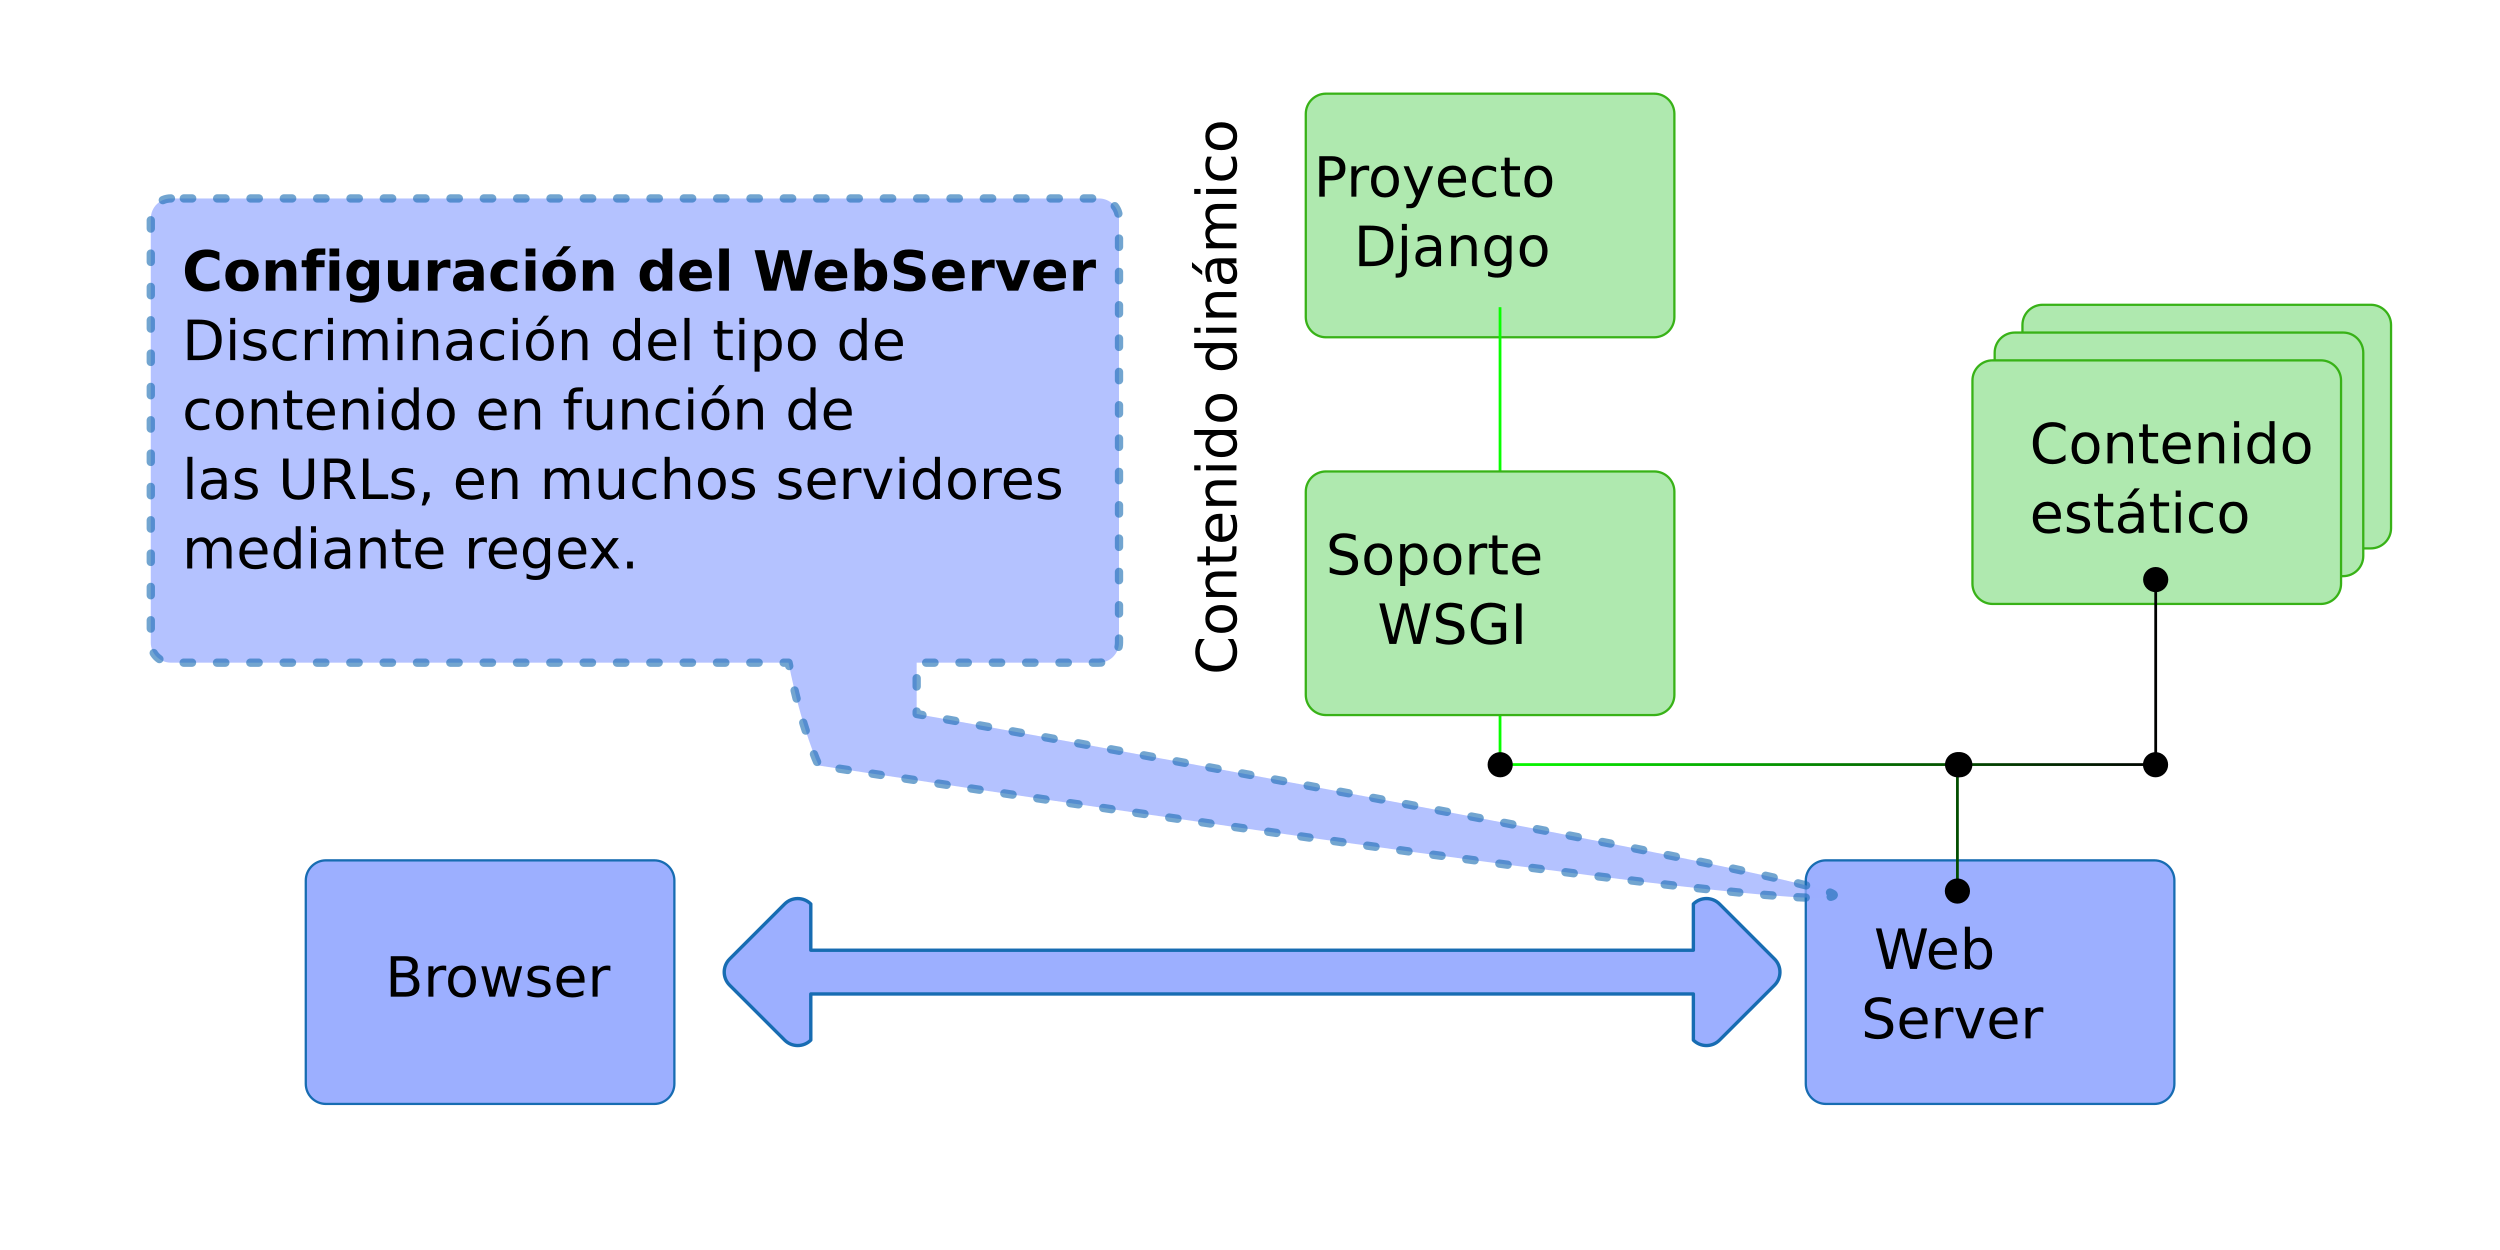
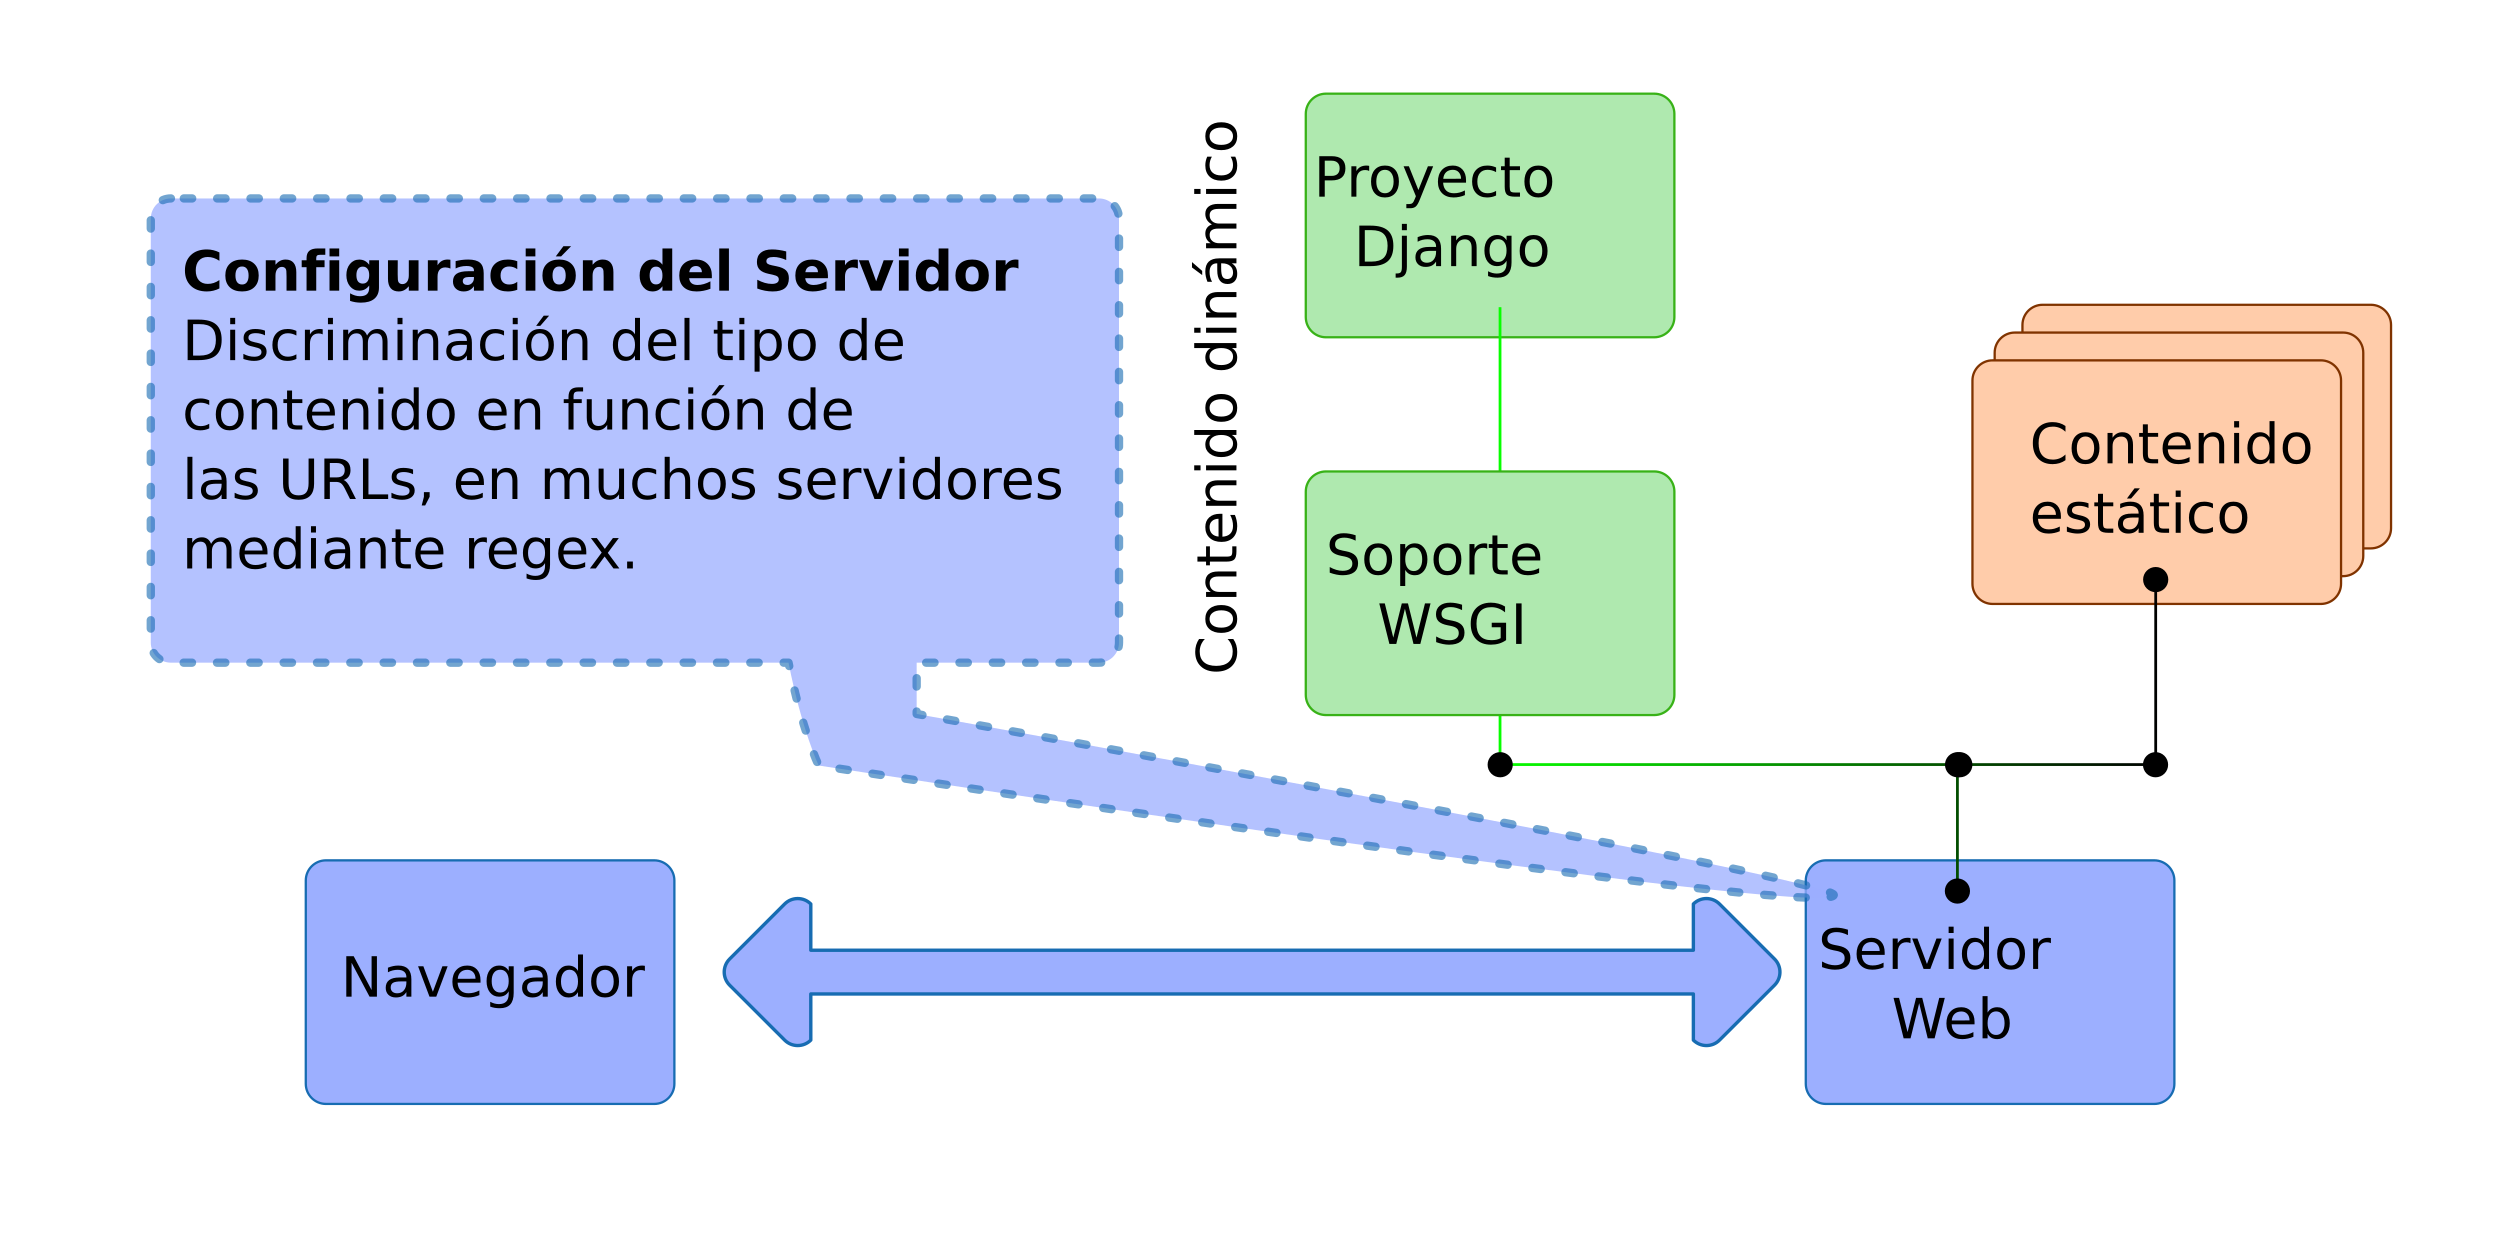
<svg xmlns="http://www.w3.org/2000/svg" xmlns:xlink="http://www.w3.org/1999/xlink" width="900" height="450" id="svg2" version="1.0">
  <defs id="defs4">
    <marker orient="auto" refY="0.0" refX="0.0" id="DotL" style="overflow:visible">
      <path id="path4751" d="M -2.5,-1.0 C -2.5,1.76 -4.74,4.0 -7.5,4.0 C -10.26,4.0 -12.5,1.76 -12.5,-1.0 C -12.5,-3.76 -10.26,-6.0 -7.5,-6.0 C -4.74,-6.0 -2.5,-3.76 -2.5,-1.0 z " style="fill-rule:evenodd;stroke:#000000;stroke-width:1.0pt;marker-start:none;marker-end:none" transform="scale(0.8) translate(7.4, 1)" />
    </marker>
    <linearGradient id="linearGradient4680">
      <stop id="stop4682" offset="0" style="stop-color:#08ff00;stop-opacity:1;" />
      <stop id="stop4684" offset="1" style="stop-color:#000000;stop-opacity:1;" />
    </linearGradient>
    <linearGradient id="linearGradient4672">
      <stop style="stop-color:#000000;stop-opacity:1;" offset="0" id="stop4674" />
      <stop style="stop-color:#000000;stop-opacity:0;" offset="1" id="stop4676" />
    </linearGradient>
    <linearGradient xlink:href="#linearGradient4680" id="linearGradient4678" x1="539.513" y1="215.645" x2="776.55" y2="215.645" gradientUnits="userSpaceOnUse" />
  </defs>
  <g id="layer1">
    <rect style="opacity:1;fill:#9cafff;fill-opacity:1;fill-rule:nonzero;stroke:#176cb2;stroke-width:0.829;stroke-linecap:round;stroke-linejoin:round;marker:none;marker-start:none;marker-mid:none;marker-end:none;stroke-miterlimit:4;stroke-dasharray:none;stroke-dashoffset:0;stroke-opacity:1;visibility:visible;display:inline;overflow:visible;enable-background:accumulate" id="rect3544" width="132.694" height="87.694" x="110.082" y="309.725" ry="7.26" />
-     <text xml:space="preserve" style="font-size:20px;font-style:normal;font-weight:normal;fill:#000000;fill-opacity:1;stroke:none;stroke-width:1px;stroke-linecap:butt;stroke-linejoin:miter;stroke-opacity:1;font-family:Bitstream Vera Sans" x="138.694" y="358.806" id="text3546">
-       <tspan id="tspan3548" x="138.694" y="358.806">Browser</tspan>
+     <text xml:space="preserve" style="font-size:20px;font-style:normal;font-weight:normal;fill:#000000;fill-opacity:1;stroke:none;stroke-width:1px;stroke-linecap:butt;stroke-linejoin:miter;stroke-opacity:1;font-family:Bitstream Vera Sans" x="122.694" y="358.806" id="text3546">
+       <tspan id="tspan3548" x="122.694" y="358.806">Navegador</tspan>
    </text>
    <rect ry="7.26" y="309.725" x="650.082" height="87.694" width="132.694" id="rect4614" style="opacity:1;fill:#9cafff;fill-opacity:1;fill-rule:nonzero;stroke:#176cb2;stroke-width:0.829;stroke-linecap:round;stroke-linejoin:round;marker:none;marker-start:none;marker-mid:none;marker-end:none;stroke-miterlimit:4;stroke-dasharray:none;stroke-dashoffset:0;stroke-opacity:1;visibility:visible;display:inline;overflow:visible;enable-background:accumulate" />
    <text id="text4616" y="348.806" x="718.694" style="font-size:20px;font-style:normal;font-weight:normal;text-align:center;text-anchor:middle;fill:#000000;fill-opacity:1;stroke:none;stroke-width:1px;stroke-linecap:butt;stroke-linejoin:miter;stroke-opacity:1;font-family:Bitstream Vera Sans" xml:space="preserve">
-       <tspan y="348.806" x="718.694" id="tspan4618">Web</tspan>
-       <tspan y="373.806" x="718.694" id="tspan4657">Server</tspan>
+       <tspan y="348.806" x="718.694" id="tspan4657">Servidor</tspan>
+       <tspan y="373.806" x="718.694" id="tspan4930">Web</tspan>
    </text>
-     <rect ry="7.26" y="109.725" x="728.082" height="87.694" width="132.694" id="rect6496" style="opacity:1;fill:#afe9af;fill-opacity:1;fill-rule:nonzero;stroke:#38b217;stroke-width:0.829;stroke-linecap:round;stroke-linejoin:round;marker:none;marker-start:none;marker-mid:none;marker-end:none;stroke-miterlimit:4;stroke-dasharray:none;stroke-dashoffset:0;stroke-opacity:1;visibility:visible;display:inline;overflow:visible;enable-background:accumulate" />
-     <rect style="opacity:1;fill:#afe9af;fill-opacity:1;fill-rule:nonzero;stroke:#38b217;stroke-width:0.829;stroke-linecap:round;stroke-linejoin:round;marker:none;marker-start:none;marker-mid:none;marker-end:none;stroke-miterlimit:4;stroke-dasharray:none;stroke-dashoffset:0;stroke-opacity:1;visibility:visible;display:inline;overflow:visible;enable-background:accumulate" id="rect6494" width="132.694" height="87.694" x="718.082" y="119.725" ry="7.26" />
-     <rect ry="7.26" y="129.725" x="710.082" height="87.694" width="132.694" id="rect4622" style="opacity:1;fill:#afe9af;fill-opacity:1;fill-rule:nonzero;stroke:#38b217;stroke-width:0.829;stroke-linecap:round;stroke-linejoin:round;marker:none;marker-start:none;marker-mid:none;marker-end:none;stroke-miterlimit:4;stroke-dasharray:none;stroke-dashoffset:0;stroke-opacity:1;visibility:visible;display:inline;overflow:visible;enable-background:accumulate" />
+     <rect ry="7.26" y="109.725" x="728.082" height="87.694" width="132.694" id="rect6496" style="opacity:1;fill:#ffccaa;fill-opacity:1;fill-rule:nonzero;stroke:#803300;stroke-width:0.829;stroke-linecap:round;stroke-linejoin:round;marker:none;marker-start:none;marker-mid:none;marker-end:none;stroke-miterlimit:4;stroke-dasharray:none;stroke-dashoffset:0;stroke-opacity:1;visibility:visible;display:inline;overflow:visible;enable-background:accumulate;color:#000000" />
+     <rect style="opacity:1;fill:#ffccaa;fill-opacity:1;fill-rule:nonzero;stroke:#803300;stroke-width:0.829;stroke-linecap:round;stroke-linejoin:round;marker:none;marker-start:none;marker-mid:none;marker-end:none;stroke-miterlimit:4;stroke-dasharray:none;stroke-dashoffset:0;stroke-opacity:1;visibility:visible;display:inline;overflow:visible;enable-background:accumulate;color:#000000" id="rect6494" width="132.694" height="87.694" x="718.082" y="119.725" ry="7.26" />
+     <rect ry="7.26" y="129.725" x="710.082" height="87.694" width="132.694" id="rect4622" style="opacity:1;fill:#ffccaa;fill-opacity:1;fill-rule:nonzero;stroke:#803300;stroke-width:0.829;stroke-linecap:round;stroke-linejoin:round;marker:none;marker-start:none;marker-mid:none;marker-end:none;stroke-miterlimit:4;stroke-dasharray:none;stroke-dashoffset:0;stroke-opacity:1;visibility:visible;display:inline;overflow:visible;enable-background:accumulate" />
    <text xml:space="preserve" style="font-size:20px;font-style:normal;font-weight:normal;fill:#000000;fill-opacity:1;stroke:none;stroke-width:1px;stroke-linecap:butt;stroke-linejoin:miter;stroke-opacity:1;font-family:Bitstream Vera Sans" x="730.694" y="166.806" id="text4624">
      <tspan id="tspan4626" x="730.694" y="166.806">Contenido</tspan>
      <tspan x="730.694" y="191.806" id="tspan4628">estático</tspan>
    </text>
    <rect ry="7.26" y="33.725" x="470.082" height="87.694" width="132.694" id="rect4636" style="opacity:1;fill:#afe9af;fill-opacity:1;fill-rule:nonzero;stroke:#38b217;stroke-width:0.829;stroke-linecap:round;stroke-linejoin:round;marker:none;marker-start:none;marker-mid:none;marker-end:none;stroke-miterlimit:4;stroke-dasharray:none;stroke-dashoffset:0;stroke-opacity:1;visibility:visible;display:inline;overflow:visible;enable-background:accumulate" />
    <text id="text4638" y="70.806" x="538.694" style="font-size:20px;font-style:normal;font-weight:normal;text-align:center;text-anchor:middle;fill:#000000;fill-opacity:1;stroke:none;stroke-width:1px;stroke-linecap:butt;stroke-linejoin:miter;stroke-opacity:1;font-family:Bitstream Vera Sans" xml:space="preserve">
      <tspan id="tspan4642" y="70.806" x="538.694">Proyecto</tspan>
      <tspan y="95.806" x="538.694" id="tspan4646">Django</tspan>
    </text>
    <path style="opacity:1;fill:#9cafff;fill-opacity:1;fill-rule:nonzero;stroke:#176cb2;stroke-width:1.222;stroke-linecap:round;stroke-linejoin:round;marker:none;marker-start:none;marker-mid:none;marker-end:none;stroke-miterlimit:4;stroke-dasharray:none;stroke-dashoffset:0;stroke-opacity:1;visibility:visible;display:inline;overflow:visible;enable-background:accumulate" d="M 287.18,323.484 C 285.476,323.484 283.78,324.129 282.474,325.435 L 262.677,345.232 C 260.066,347.843 260.066,352.06 262.677,354.672 L 282.474,374.44 C 285.085,377.051 289.274,377.051 291.885,374.44 L 291.885,357.828 L 609.615,357.828 L 609.615,374.44 C 612.226,377.051 616.415,377.051 619.026,374.44 L 638.823,354.672 C 641.434,352.06 641.434,347.843 638.823,345.232 L 619.026,325.435 C 616.415,322.824 612.226,322.824 609.615,325.435 L 609.615,342.076 L 291.885,342.076 L 291.885,325.435 C 290.58,324.129 288.884,323.484 287.18,323.484 z" id="rect4648" />
    <path id="path4659" style="fill:none;fill-rule:evenodd;stroke:url(#linearGradient4678);stroke-width:1px;stroke-linecap:butt;stroke-linejoin:miter;stroke-opacity:1;fill-opacity:1;marker-start:url(#DotL);marker-mid:url(#DotL);marker-end:url(#DotL)" d="M 704.668,320.7 L 704.668,275.244 L 540.013,275.244 L 540.013,110.589M 705.592,275.244 L 776.05,275.244 L 776.05,208.571" />
    <rect style="opacity:1;fill:#afe9af;fill-opacity:1;fill-rule:nonzero;stroke:#38b217;stroke-width:0.829;stroke-linecap:round;stroke-linejoin:round;marker:none;marker-start:none;marker-mid:none;marker-end:none;stroke-miterlimit:4;stroke-dasharray:none;stroke-dashoffset:0;stroke-opacity:1;visibility:visible;display:inline;overflow:visible;enable-background:accumulate" id="rect4620" width="132.694" height="87.694" x="470.082" y="169.725" ry="7.26" />
    <text xml:space="preserve" style="font-size:20px;font-style:normal;font-weight:normal;text-align:center;text-anchor:middle;fill:#000000;fill-opacity:1;stroke:none;stroke-width:1px;stroke-linecap:butt;stroke-linejoin:miter;stroke-opacity:1;font-family:Bitstream Vera Sans" x="538.694" y="206.806" id="text4630">
      <tspan id="tspan4632" x="538.694" y="206.806">Soporte</tspan>
      <tspan x="538.694" y="231.806" id="tspan4634">WSGI</tspan>
    </text>
    <path style="opacity:1;fill:#9cafff;fill-opacity:0.751;fill-rule:nonzero;stroke:#176cb2;stroke-width:3;stroke-linecap:round;stroke-linejoin:round;marker:none;marker-start:none;marker-mid:none;marker-end:none;stroke-miterlimit:4;stroke-dasharray:3,9;stroke-dashoffset:0;stroke-opacity:0.608;visibility:visible;display:inline;overflow:visible;enable-background:accumulate" d="M 61.531,71.438 C 57.509,71.438 54.281,74.666 54.281,78.688 L 54.281,231.312 C 54.281,235.334 57.509,238.562 61.531,238.562 L 283.875,238.562 C 288.662,262.875 294.719,275.594 294.719,275.594 C 294.719,275.594 658.637,331.301 660.152,322.21 C 661.12,316.4 330,257.031 330,257.031 L 330,238.562 L 395.594,238.562 C 399.616,238.562 402.844,235.334 402.844,231.312 L 402.844,78.688 C 402.844,74.666 399.616,71.438 395.594,71.438 L 61.531,71.438 z" id="rect6559" />
    <text xml:space="preserve" style="font-size:20px;font-style:normal;font-weight:normal;fill:#000000;fill-opacity:1;stroke:none;stroke-width:1px;stroke-linecap:butt;stroke-linejoin:miter;stroke-opacity:1;font-family:Bitstream Vera Sans" x="-242.917" y="445.116" id="text6498" transform="matrix(0,-1,1,0,0,0)">
      <tspan id="tspan6500" x="-242.917" y="445.116">Contenido dinámico</tspan>
    </text>
    <text xml:space="preserve" style="font-size:20px;font-style:normal;font-weight:normal;fill:#000000;fill-opacity:1;stroke:none;stroke-width:1px;stroke-linecap:butt;stroke-linejoin:miter;stroke-opacity:1;font-family:Bitstream Vera Sans" x="65.579" y="104.638" id="text6549">
-       <tspan id="tspan6551" x="65.579" y="104.638" style="font-weight:bold">Configuración del WebServer</tspan>
+       <tspan id="tspan6551" x="65.579" y="104.638" style="font-weight:bold">Configuración del Servidor</tspan>
      <tspan x="65.579" y="129.638" id="tspan6575">Discriminación del tipo de</tspan>
      <tspan x="65.579" y="154.638" id="tspan6553">contenido en función de</tspan>
      <tspan x="65.579" y="179.638" id="tspan6555">las URLs, en muchos servidores</tspan>
      <tspan x="65.579" y="204.638" id="tspan6557">mediante regex.</tspan>
    </text>
  </g>
</svg>
